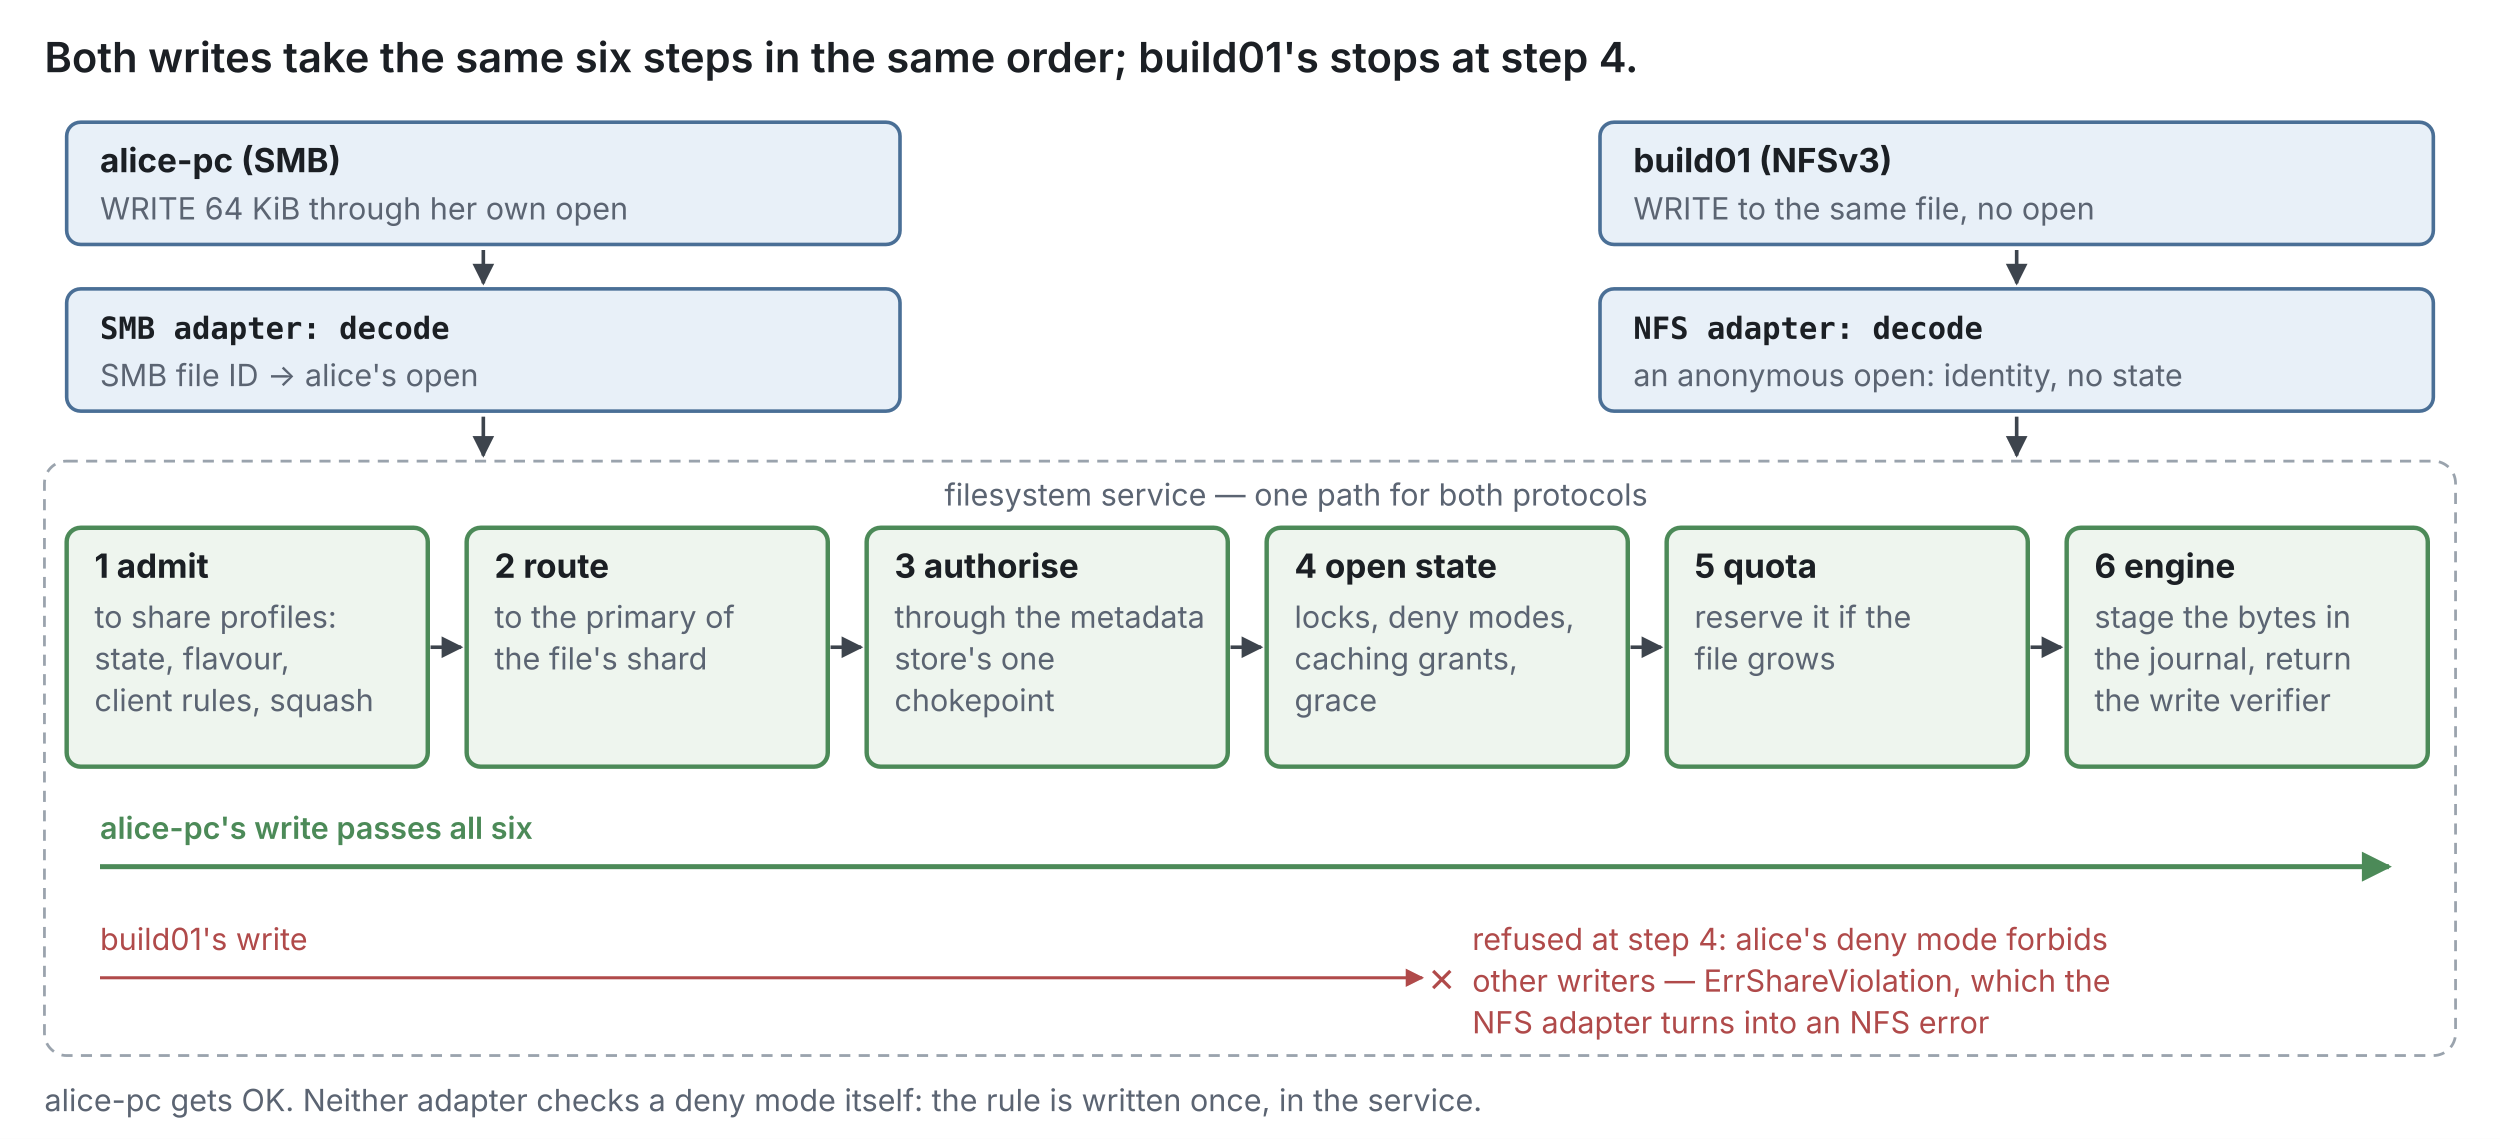
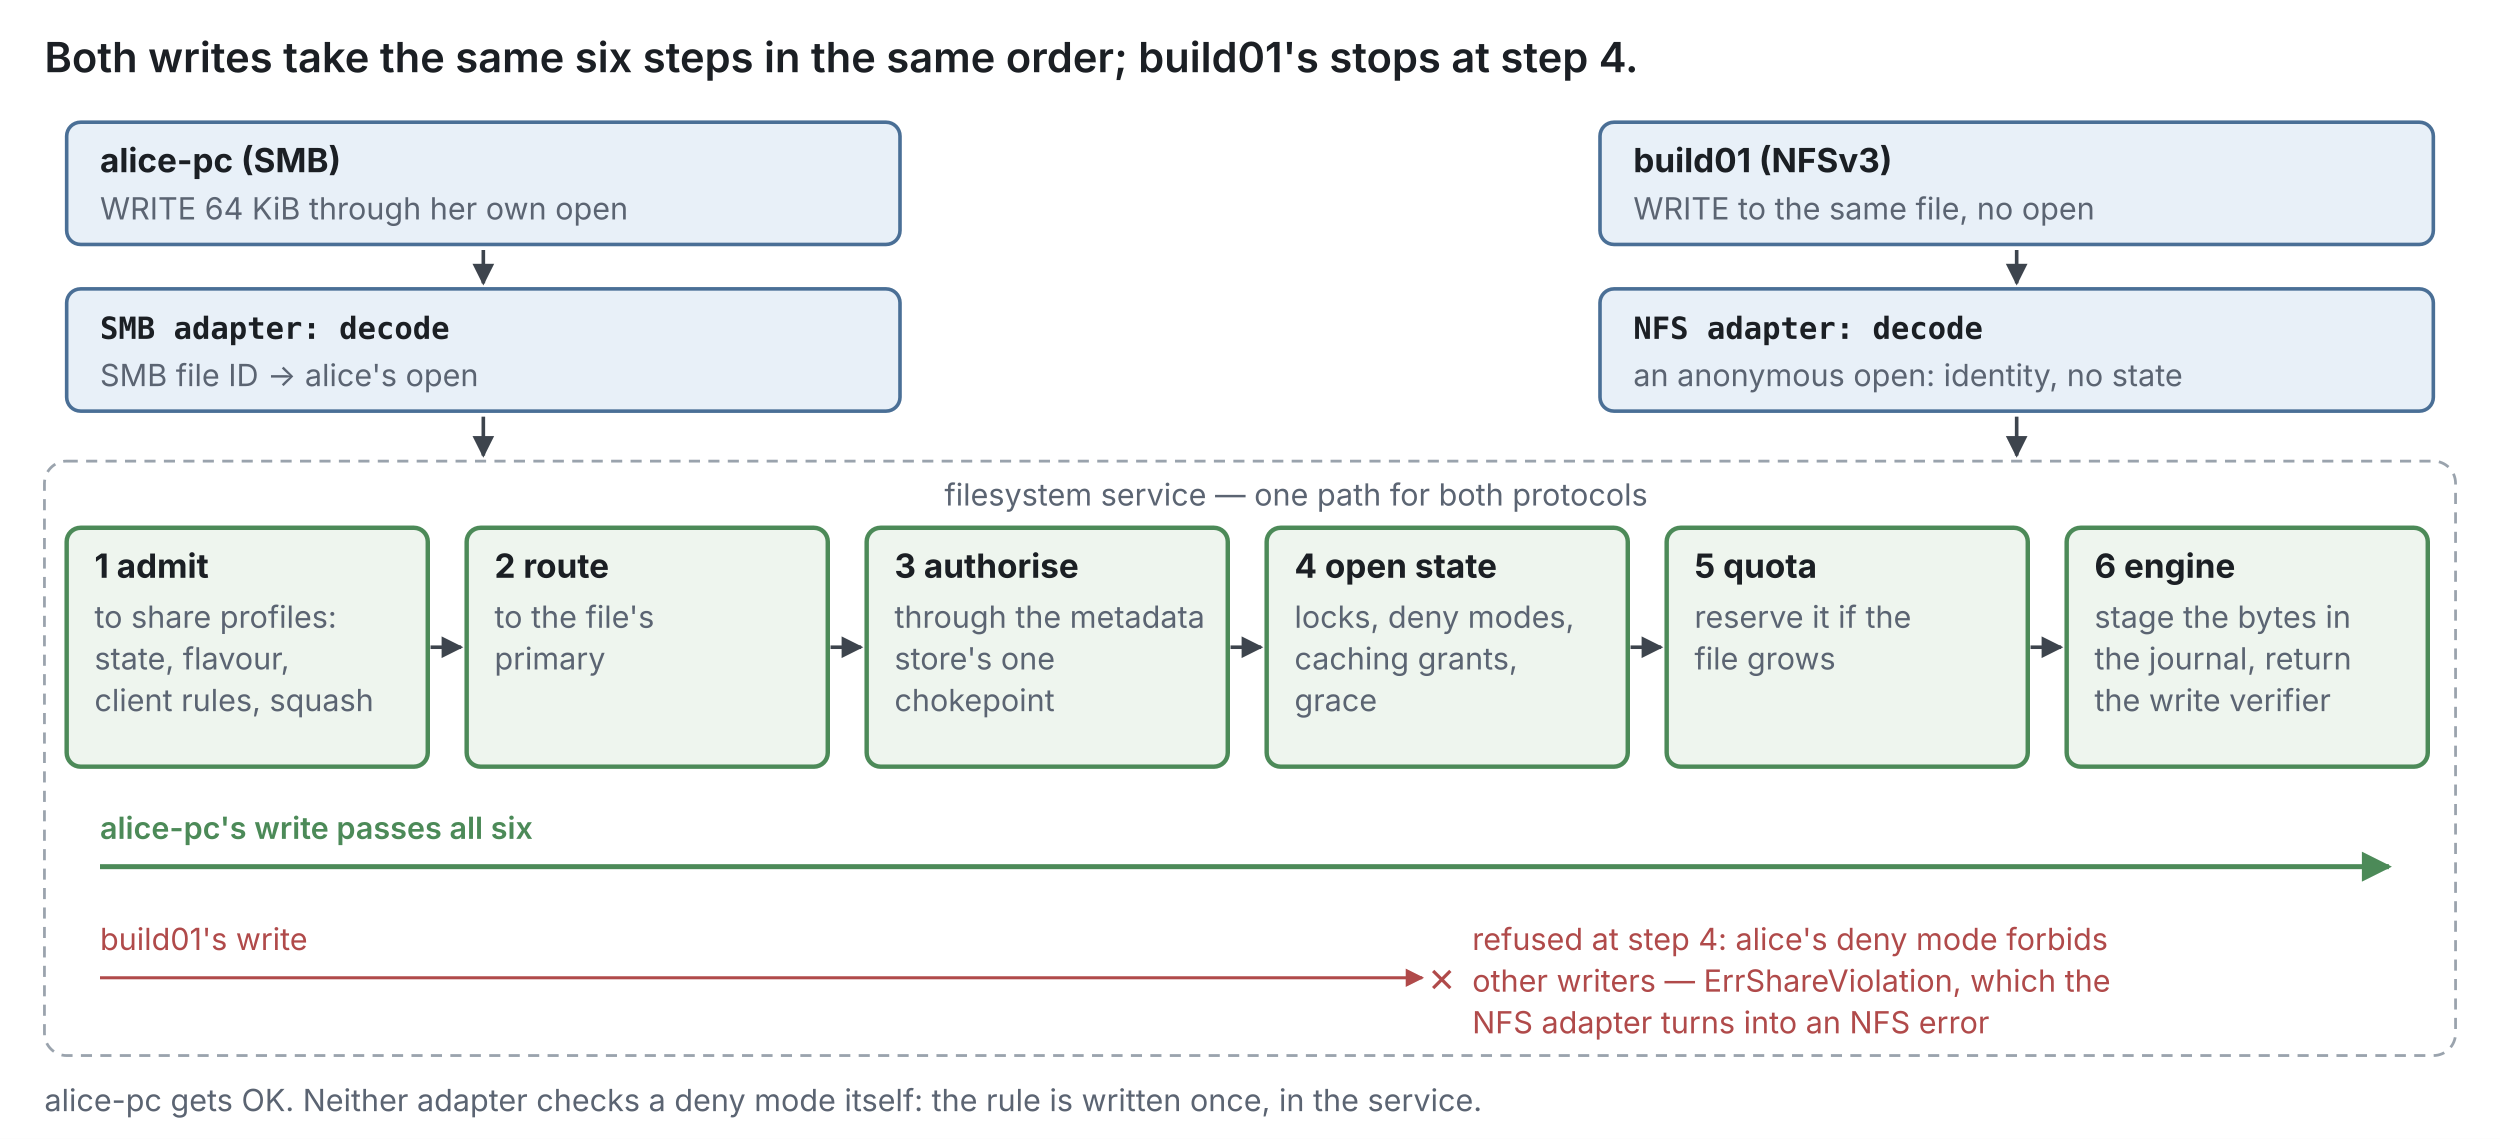
<svg xmlns="http://www.w3.org/2000/svg" viewBox="0 0 900 410" width="900" height="410" font-family="system-ui,-apple-system,Segoe UI,sans-serif">
  <defs>
    <marker id="a" viewBox="0 0 10 10" refX="9" refY="5" markerWidth="6" markerHeight="6" orient="auto-start-reverse">
      <path d="M0,0 L10,5 L0,10 z" fill="#3d444d" />
    </marker>
    <marker id="r" viewBox="0 0 10 10" refX="9" refY="5" markerWidth="6" markerHeight="6" orient="auto-start-reverse">
      <path d="M0,0 L10,5 L0,10 z" fill="#b04a4a" />
    </marker>
    <marker id="g" viewBox="0 0 10 10" refX="9" refY="5" markerWidth="6" markerHeight="6" orient="auto-start-reverse">
      <path d="M0,0 L10,5 L0,10 z" fill="#4c8a58" />
    </marker>
    <style>
      .t{font-size:15px;font-weight:600;fill:#1b1f24}.h{font-size:12px;font-weight:700;fill:#1b1f24}
      .s{font-size:11px;fill:#5b6472}.e{font-size:11px;fill:#b04a4a}.ok{font-size:11px;font-weight:600;fill:#4c8a58}
      .no{font-size:12px;font-weight:700;fill:#b04a4a}
      .m{font-family:ui-monospace,SFMono-Regular,Menlo,monospace;font-size:11px;font-weight:600;fill:#1b1f24}
      .pr{fill:#e8f0f8;stroke:#4a6f96;stroke-width:1.3}
      .sv{fill:#eef5ee;stroke:#4c8a58;stroke-width:1.6}
      .st{fill:#eceff2;stroke:#5b6472;stroke-width:1.4}
      .dr{fill:#fbf3e4;stroke:#b07a2a;stroke-width:1.4}
      .bad{fill:#f8eaea;stroke:#b04a4a;stroke-width:1.3}
      .ln{stroke:#3d444d;stroke-width:1.3;fill:none;marker-end:url(#a)}
      .gl{stroke:#4c8a58;stroke-width:1.8;fill:none;marker-end:url(#g)}
      .ex{stroke:#b04a4a;stroke-width:1.1;fill:none;marker-end:url(#r)}
      .cb{stroke:#3d444d;stroke-width:1.2;fill:none;stroke-dasharray:5 3;marker-end:url(#a)}
      .life{stroke:#9aa3ad;stroke-width:1;stroke-dasharray:3 3}
      .zone{fill:none;stroke:#9aa3ad;stroke-width:1;stroke-dasharray:4 3}
    </style>
  </defs>
  <rect width="900" height="410" fill="#ffffff" />
  <text x="16" y="26" class="t">Both writes take the same six steps in the same order; build01's stops at step 4.</text>
  <rect x="24" y="44" width="300" height="44" rx="5" class="pr" />
  <text x="36" y="62" class="h">alice-pc (SMB)</text>
  <text x="36" y="79" class="s">WRITE 64 KiB through her own open</text>
  <rect x="576" y="44" width="300" height="44" rx="5" class="pr" />
  <text x="588" y="62" class="h">build01 (NFSv3)</text>
  <text x="588" y="79" class="s">WRITE to the same file, no open</text>
  <path d="M174,90 L174,102" class="ln" />
  <path d="M726,90 L726,102" class="ln" />
  <rect x="24" y="104" width="300" height="44" rx="5" class="pr" />
  <text x="36" y="122" class="m">SMB adapter: decode</text>
  <text x="36" y="139" class="s">SMB file ID → alice's open</text>
  <rect x="576" y="104" width="300" height="44" rx="5" class="pr" />
  <text x="588" y="122" class="m">NFS adapter: decode</text>
  <text x="588" y="139" class="s">an anonymous open: identity, no state</text>
  <path d="M174,150 L174,164" class="ln" />
  <path d="M726,150 L726,164" class="ln" />
  <rect x="16" y="166" width="868" height="214" rx="8" class="zone" />
  <text x="340" y="182" class="s">filesystem service — one path for both protocols</text>
  <rect x="24" y="190" width="130" height="86" rx="5" class="sv" />
  <text x="34" y="208" class="h">1 admit</text>
  <text x="34" y="226" class="s">to share profiles:</text>
  <text x="34" y="241" class="s">state, flavour,</text>
  <text x="34" y="256" class="s">client rules, squash</text>
  <rect x="168" y="190" width="130" height="86" rx="5" class="sv" />
  <text x="178" y="208" class="h">2 route</text>
-   <text x="178" y="226" class="s">to the primary of</text>
-   <text x="178" y="241" class="s">the file's shard</text>
+   <text x="178" y="226" class="s">to the file's</text>
+   <text x="178" y="241" class="s">primary</text>
  <rect x="312" y="190" width="130" height="86" rx="5" class="sv" />
  <text x="322" y="208" class="h">3 authorise</text>
  <text x="322" y="226" class="s">through the metadata</text>
  <text x="322" y="241" class="s">store's one</text>
  <text x="322" y="256" class="s">chokepoint</text>
  <rect x="456" y="190" width="130" height="86" rx="5" class="sv" />
  <text x="466" y="208" class="h">4 open state</text>
  <text x="466" y="226" class="s">locks, deny modes,</text>
  <text x="466" y="241" class="s">caching grants,</text>
  <text x="466" y="256" class="s">grace</text>
  <rect x="600" y="190" width="130" height="86" rx="5" class="sv" />
  <text x="610" y="208" class="h">5 quota</text>
  <text x="610" y="226" class="s">reserve it if the</text>
  <text x="610" y="241" class="s">file grows</text>
  <rect x="744" y="190" width="130" height="86" rx="5" class="sv" />
  <text x="754" y="208" class="h">6 engine</text>
  <text x="754" y="226" class="s">stage the bytes in</text>
  <text x="754" y="241" class="s">the journal, return</text>
  <text x="754" y="256" class="s">the write verifier</text>
  <path d="M155,233 L166,233" class="ln" />
  <path d="M299,233 L310,233" class="ln" />
  <path d="M443,233 L454,233" class="ln" />
  <path d="M587,233 L598,233" class="ln" />
  <path d="M731,233 L742,233" class="ln" />
  <text x="36" y="302" class="ok">alice-pc's write passes all six</text>
  <path d="M36,312 L860,312" class="gl" />
  <text x="36" y="342" class="e">build01's write</text>
  <path d="M36,352 L512,352" class="ex" />
  <text x="514" y="357" class="no">✕</text>
  <text x="530" y="342" class="e">refused at step 4: alice's deny mode forbids</text>
  <text x="530" y="357" class="e">other writers — ErrShareViolation, which the</text>
  <text x="530" y="372" class="e">NFS adapter turns into an NFS error</text>
  <text x="16" y="400" class="s">alice-pc gets OK. Neither adapter checks a deny mode itself: the rule is written once, in the service.</text>
</svg>
